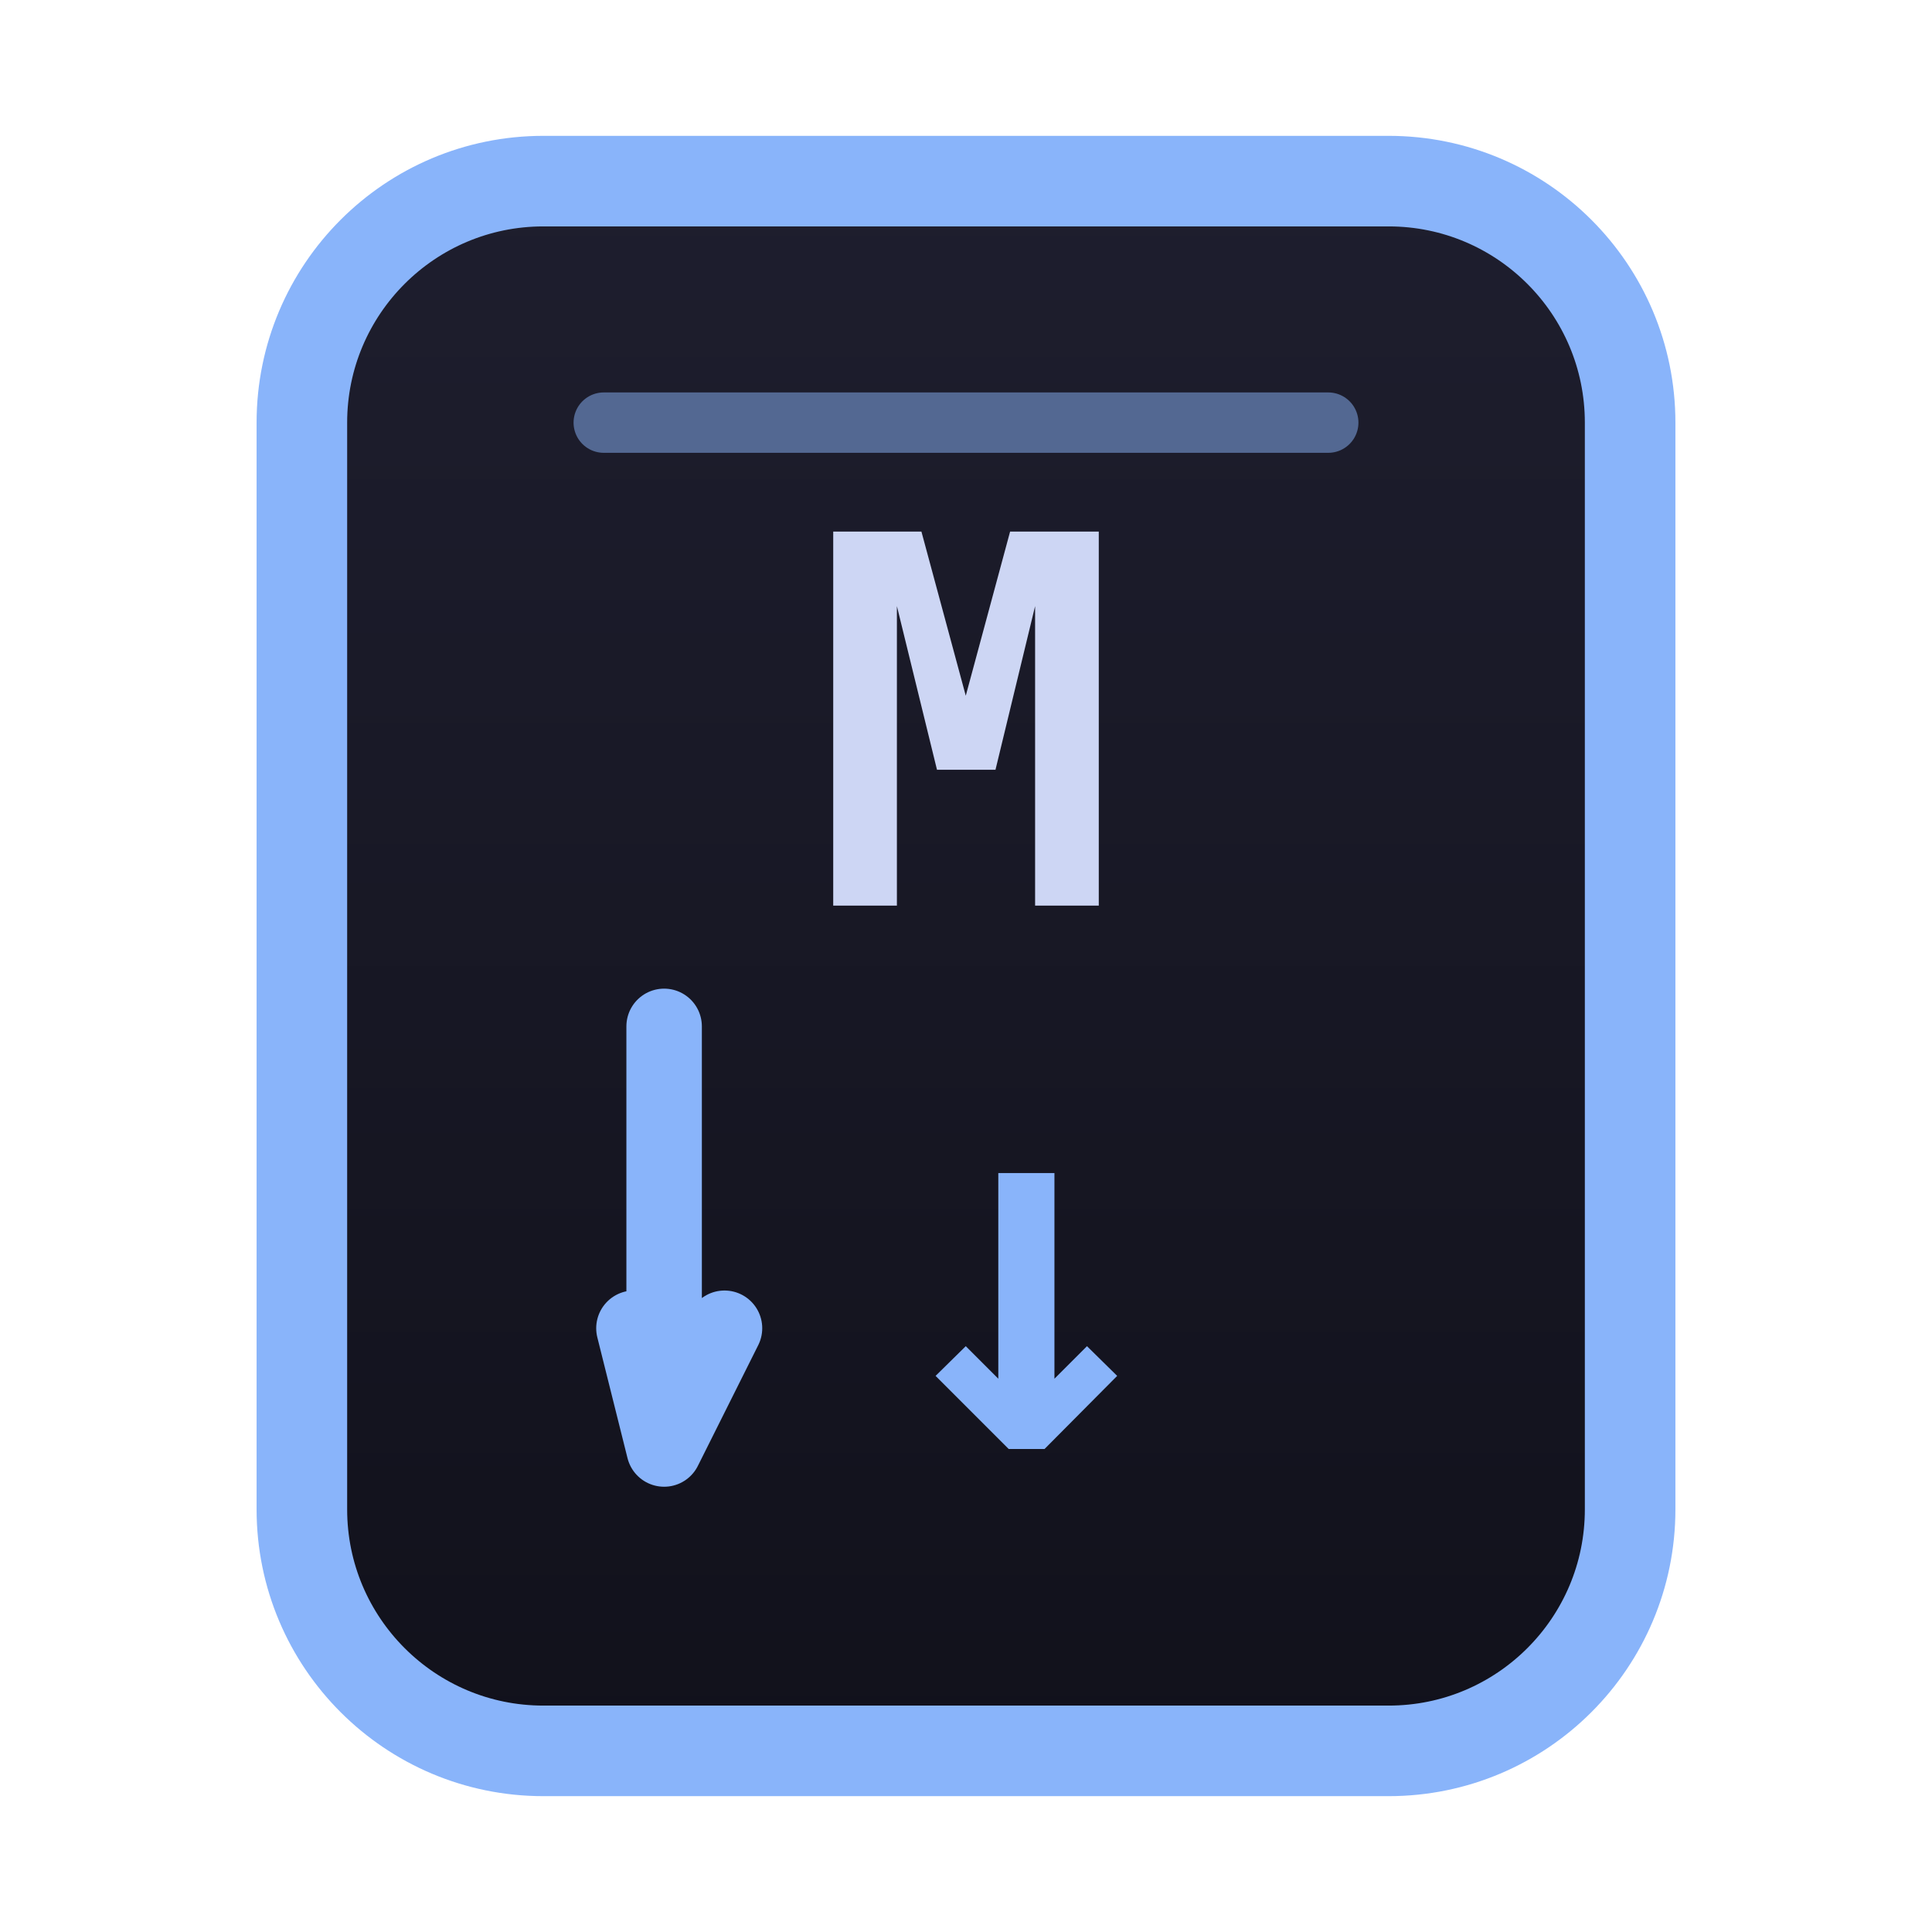
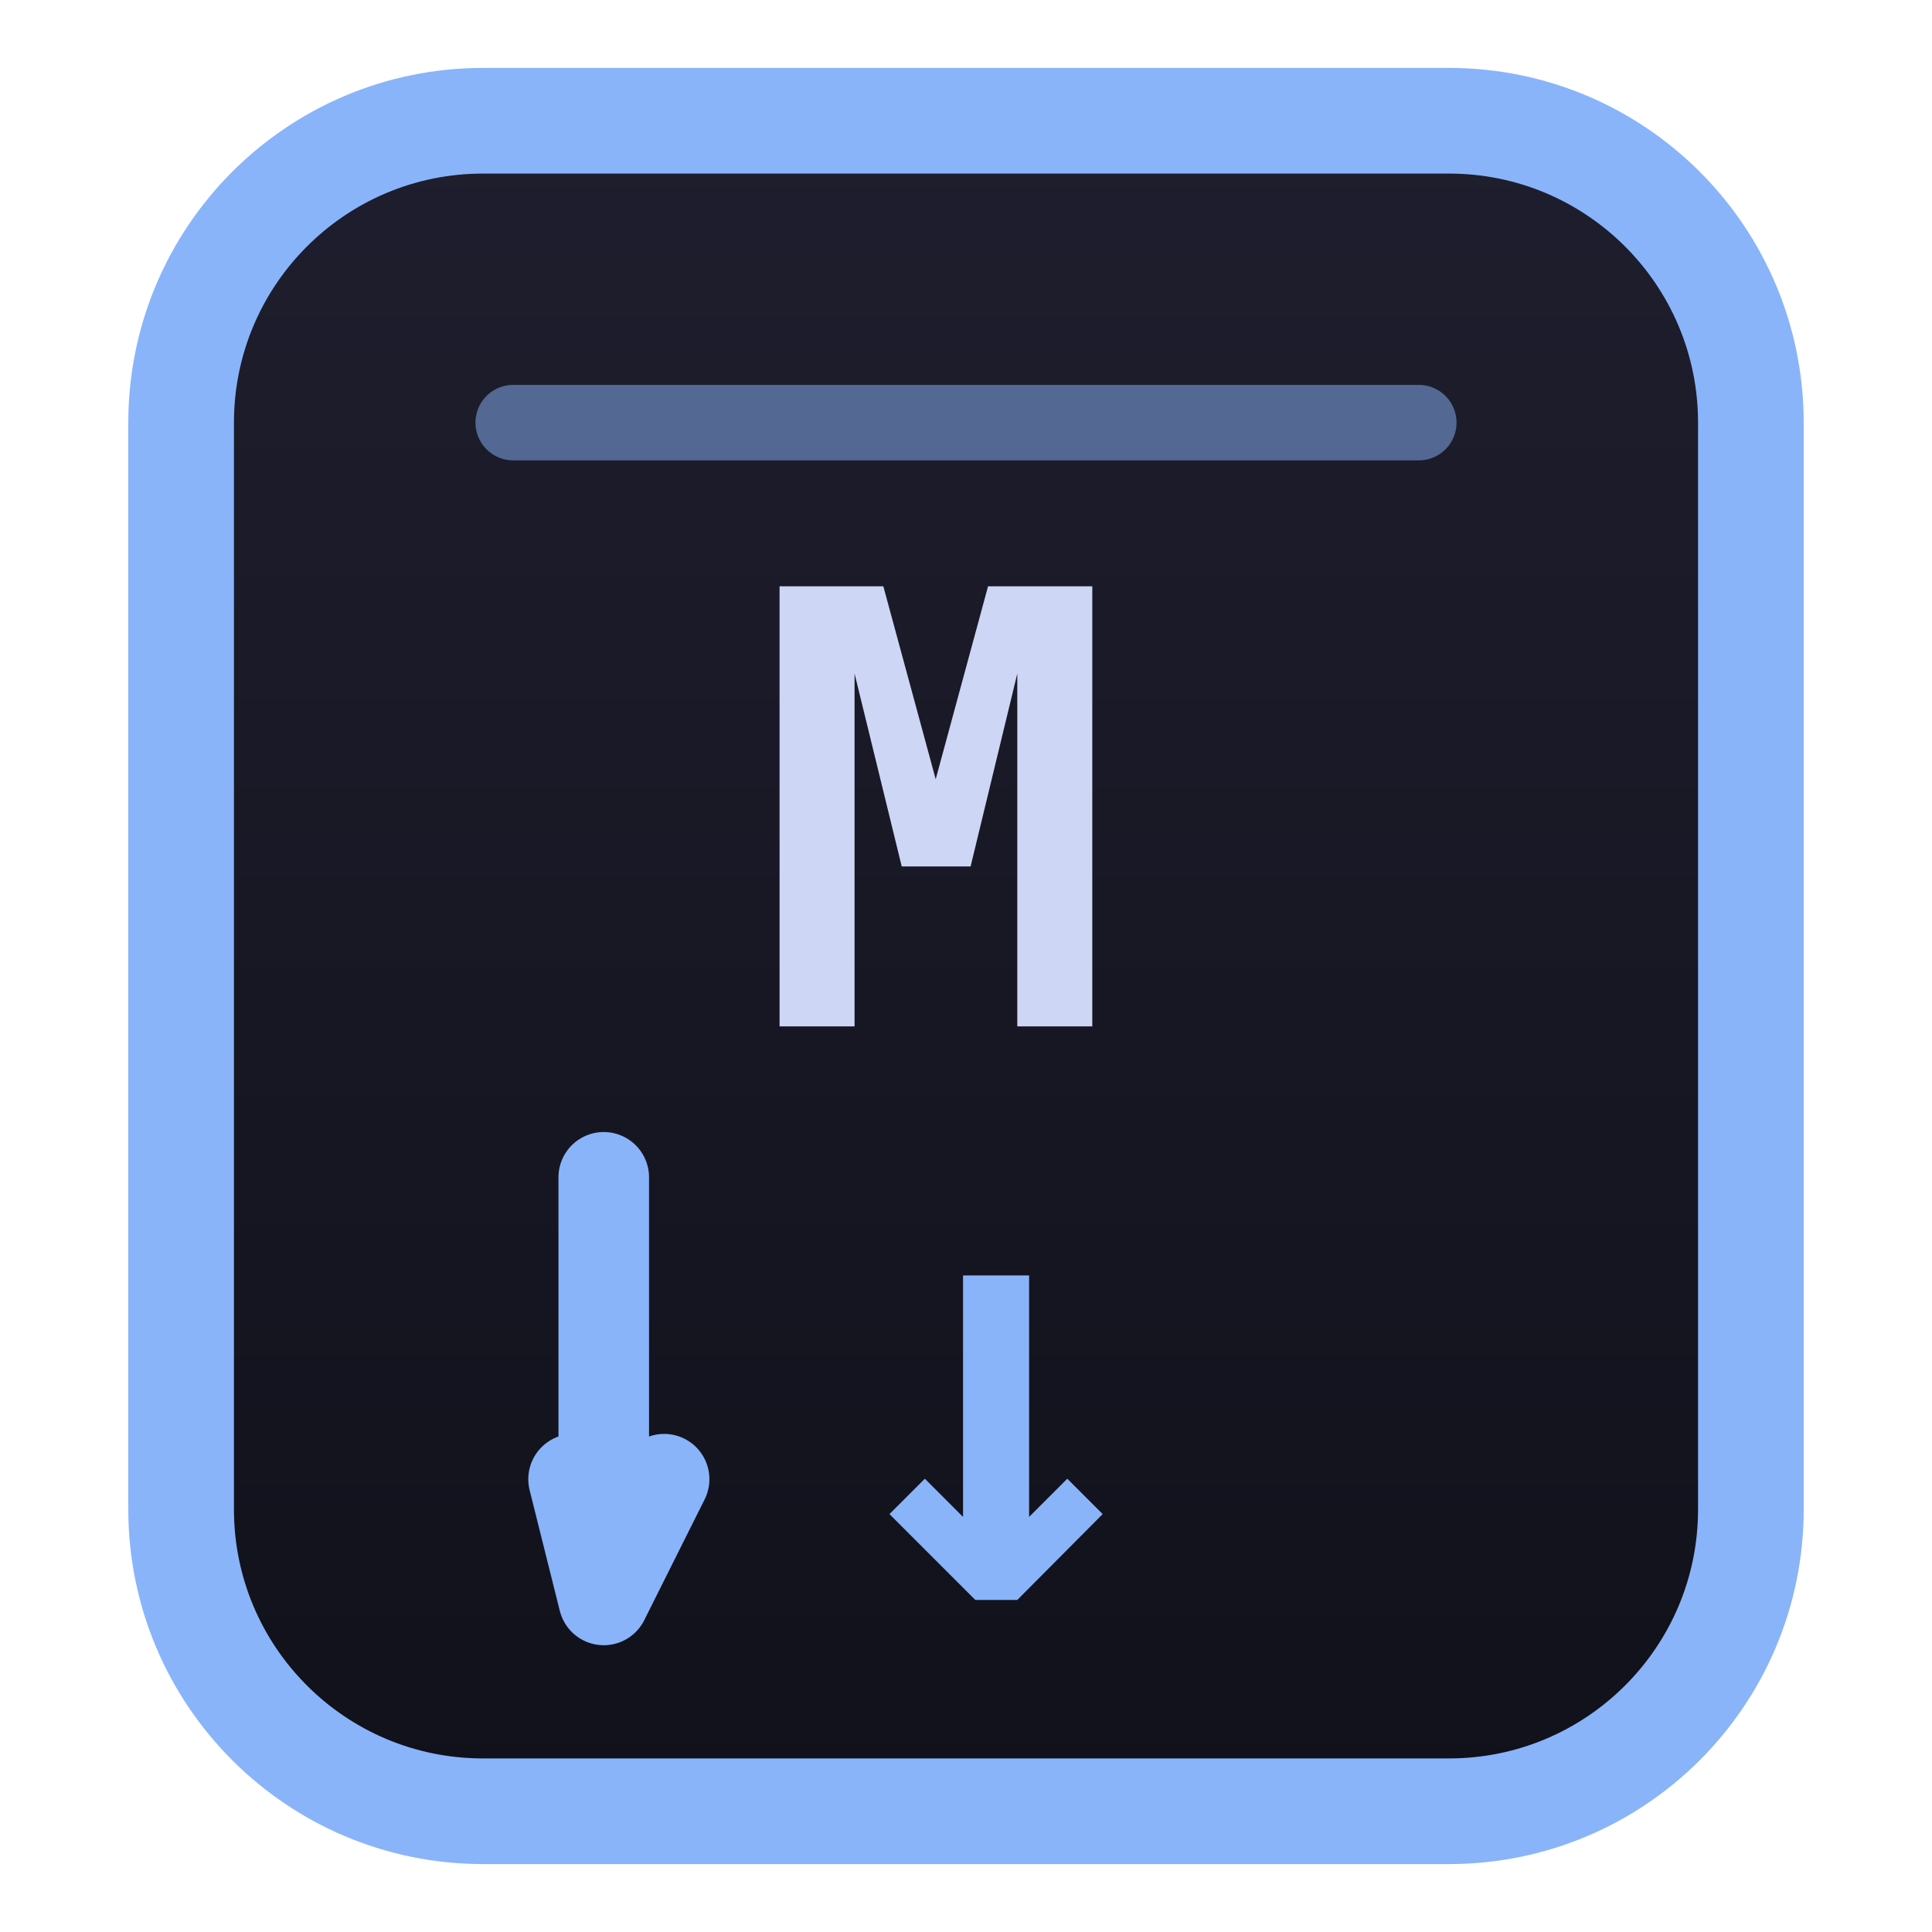
<svg xmlns="http://www.w3.org/2000/svg" viewBox="0 0 64 64">
  <defs>
    <linearGradient id="bg" x1="0" y1="0" x2="0" y2="1">
      <stop offset="0" stop-color="#1e1e2e" />
      <stop offset="1" stop-color="#11111b" />
    </linearGradient>
  </defs>
-   <rect x="10" y="6" width="44" height="52" rx="8" fill="url(#bg)" stroke="#89b4fa" stroke-width="3" />
-   <text x="32" y="30" font-family="monospace" font-size="17" font-weight="bold" fill="#cdd6f4" text-anchor="middle">M</text>
-   <path d="M 22 34 L 22 48 M 22 48 L 21 44 M 22 48 L 24 44" stroke="#89b4fa" stroke-width="2.5" fill="none" stroke-linecap="round" stroke-linejoin="round" />
-   <text x="34" y="48" font-family="monospace" font-size="17" font-weight="bold" fill="#89b4fa" text-anchor="middle">↓</text>
-   <line x1="20" y1="14" x2="44" y2="14" stroke="#89b4fa" stroke-width="2" stroke-linecap="round" opacity=".5" />
+   <rect x="6" y="4" width="52" height="56" rx="10" fill="url(#bg)" stroke="#89b4fa" stroke-width="3.5" />
+   <line x1="17" y1="14" x2="47" y2="14" stroke="#89b4fa" stroke-width="2.5" stroke-linecap="round" opacity=".5" />
+   <text x="31" y="34" font-family="monospace" font-size="20" font-weight="bold" fill="#cdd6f4" text-anchor="middle">M</text>
+   <path d="M 20 39 L 20 53 M 20 53 L 19 49 M 20 53 L 22 49" stroke="#89b4fa" stroke-width="3" fill="none" stroke-linecap="round" stroke-linejoin="round" />
+   <text x="33" y="53" font-family="monospace" font-size="20" font-weight="bold" fill="#89b4fa" text-anchor="middle">↓</text>
</svg>
